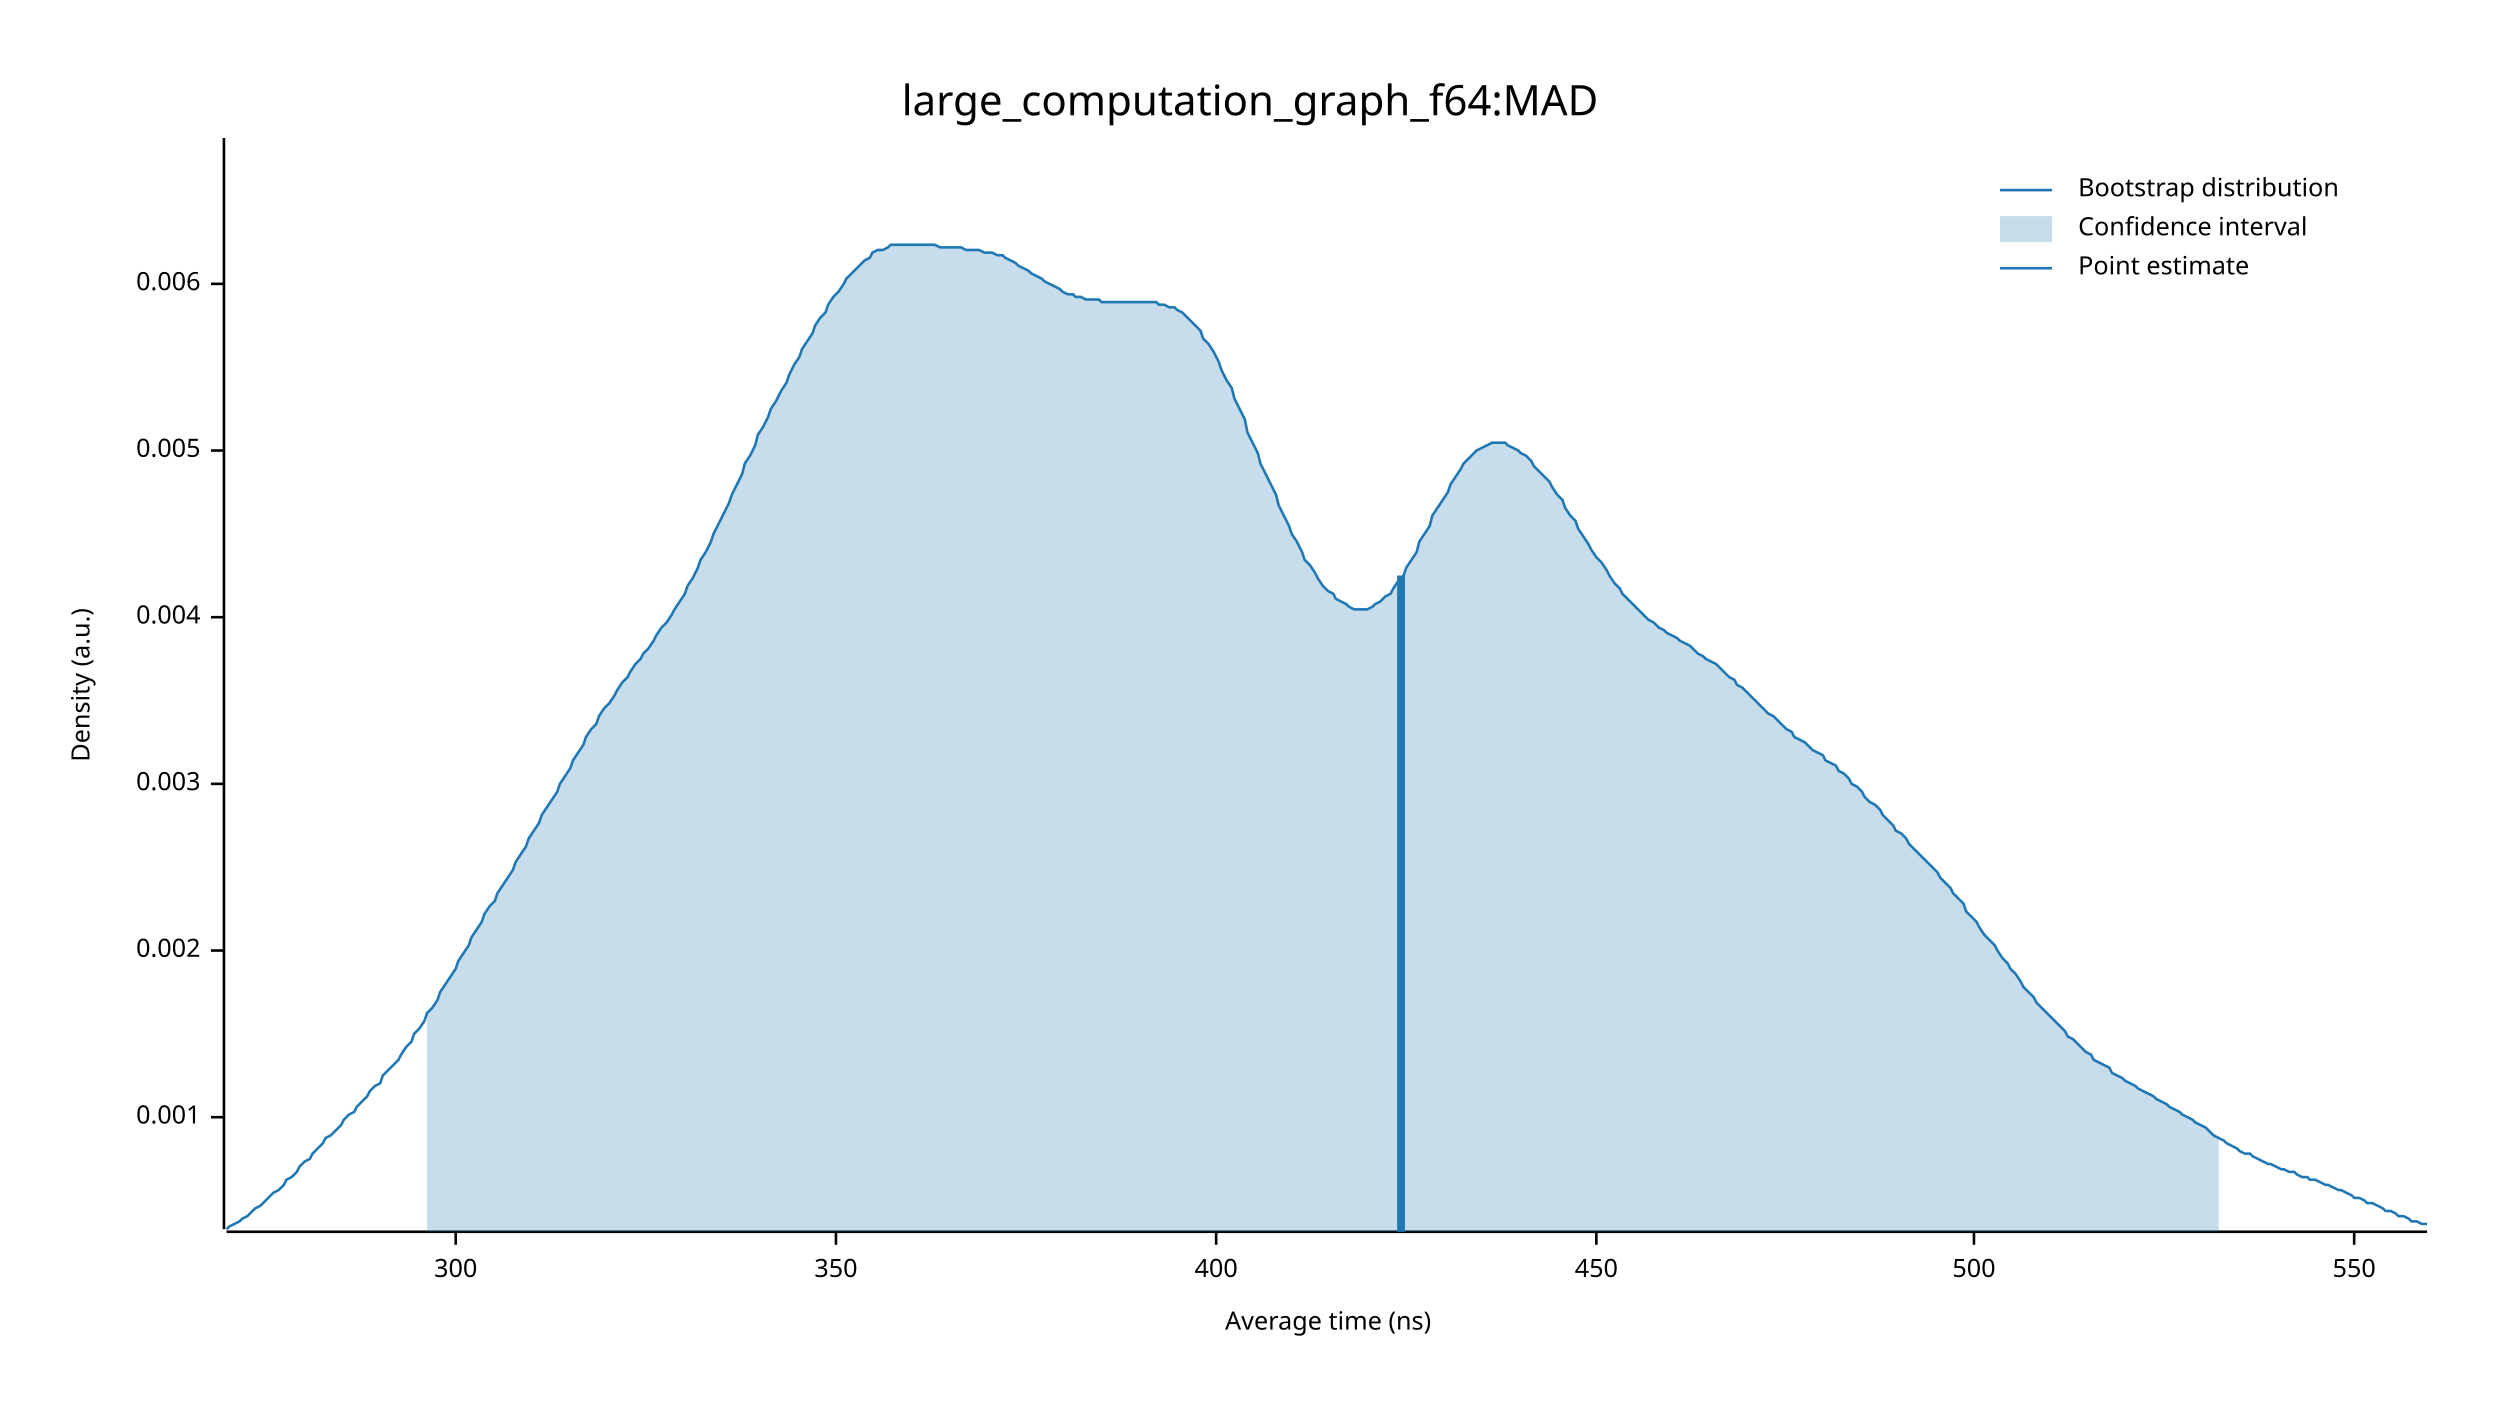
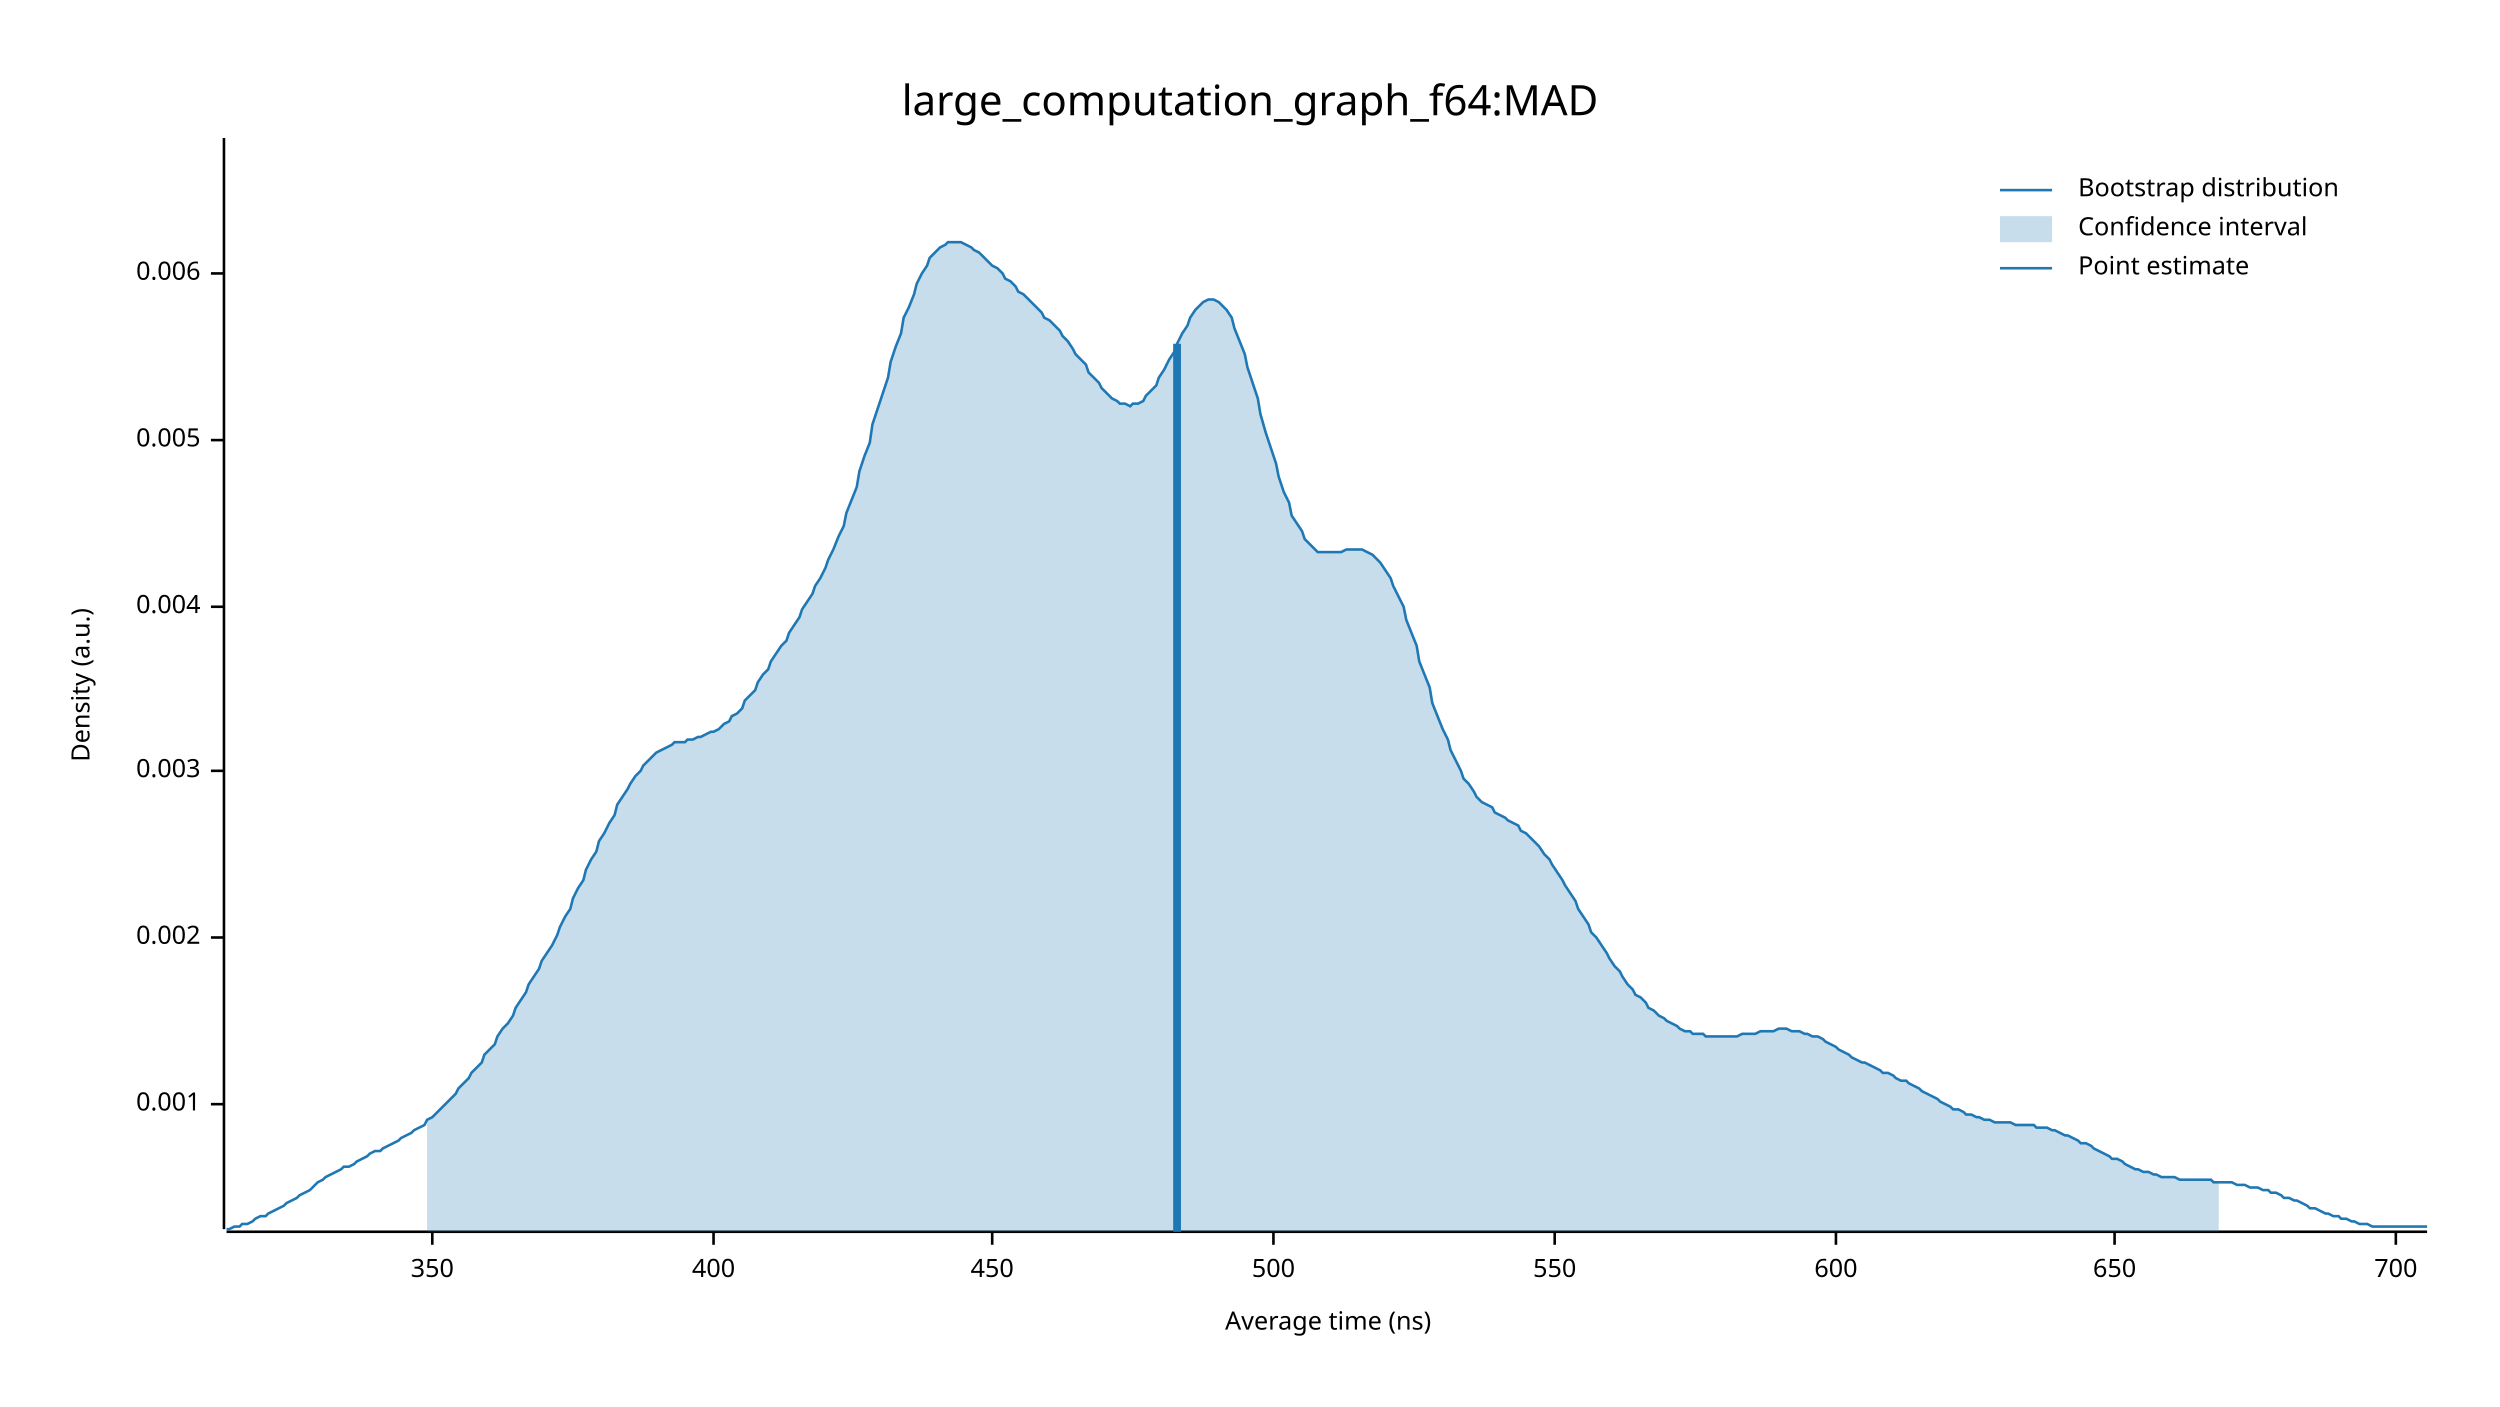
<svg xmlns="http://www.w3.org/2000/svg" width="960" height="540" viewBox="0 0 960 540">
  <text x="480" y="32" dy="0.76em" text-anchor="middle" font-family="sans-serif" font-size="16.129" opacity="1" fill="#000000">
large_computation_graph_f64:MAD
</text>
  <text x="27" y="263" dy="0.76em" text-anchor="middle" font-family="sans-serif" font-size="9.677" opacity="1" fill="#000000" transform="rotate(270, 27, 263)">
Density (a.u.)
</text>
  <text x="510" y="513" dy="-0.5ex" text-anchor="middle" font-family="sans-serif" font-size="9.677" opacity="1" fill="#000000">
Average time (ns)
</text>
  <polyline fill="none" opacity="1" stroke="#000000" stroke-width="1" points="86,53 86,472 " />
-   <text x="77" y="429" dy="0.5ex" text-anchor="end" font-family="sans-serif" font-size="9.677" opacity="1" fill="#000000">
+   <text x="77" y="424" dy="0.5ex" text-anchor="end" font-family="sans-serif" font-size="9.677" opacity="1" fill="#000000">
0.001
</text>
-   <polyline fill="none" opacity="1" stroke="#000000" stroke-width="1" points="81,429 86,429 " />
-   <text x="77" y="365" dy="0.5ex" text-anchor="end" font-family="sans-serif" font-size="9.677" opacity="1" fill="#000000">
+   <polyline fill="none" opacity="1" stroke="#000000" stroke-width="1" points="81,424 86,424 " />
+   <text x="77" y="360" dy="0.5ex" text-anchor="end" font-family="sans-serif" font-size="9.677" opacity="1" fill="#000000">
0.002
</text>
-   <polyline fill="none" opacity="1" stroke="#000000" stroke-width="1" points="81,365 86,365 " />
-   <text x="77" y="301" dy="0.5ex" text-anchor="end" font-family="sans-serif" font-size="9.677" opacity="1" fill="#000000">
+   <polyline fill="none" opacity="1" stroke="#000000" stroke-width="1" points="81,360 86,360 " />
+   <text x="77" y="296" dy="0.5ex" text-anchor="end" font-family="sans-serif" font-size="9.677" opacity="1" fill="#000000">
0.003
</text>
-   <polyline fill="none" opacity="1" stroke="#000000" stroke-width="1" points="81,301 86,301 " />
-   <text x="77" y="237" dy="0.5ex" text-anchor="end" font-family="sans-serif" font-size="9.677" opacity="1" fill="#000000">
+   <polyline fill="none" opacity="1" stroke="#000000" stroke-width="1" points="81,296 86,296 " />
+   <text x="77" y="233" dy="0.5ex" text-anchor="end" font-family="sans-serif" font-size="9.677" opacity="1" fill="#000000">
0.004
</text>
-   <polyline fill="none" opacity="1" stroke="#000000" stroke-width="1" points="81,237 86,237 " />
-   <text x="77" y="173" dy="0.5ex" text-anchor="end" font-family="sans-serif" font-size="9.677" opacity="1" fill="#000000">
+   <polyline fill="none" opacity="1" stroke="#000000" stroke-width="1" points="81,233 86,233 " />
+   <text x="77" y="169" dy="0.5ex" text-anchor="end" font-family="sans-serif" font-size="9.677" opacity="1" fill="#000000">
0.005
</text>
-   <polyline fill="none" opacity="1" stroke="#000000" stroke-width="1" points="81,173 86,173 " />
-   <text x="77" y="109" dy="0.5ex" text-anchor="end" font-family="sans-serif" font-size="9.677" opacity="1" fill="#000000">
+   <polyline fill="none" opacity="1" stroke="#000000" stroke-width="1" points="81,169 86,169 " />
+   <text x="77" y="105" dy="0.5ex" text-anchor="end" font-family="sans-serif" font-size="9.677" opacity="1" fill="#000000">
0.006
</text>
-   <polyline fill="none" opacity="1" stroke="#000000" stroke-width="1" points="81,109 86,109 " />
+   <polyline fill="none" opacity="1" stroke="#000000" stroke-width="1" points="81,105 86,105 " />
  <polyline fill="none" opacity="1" stroke="#000000" stroke-width="1" points="87,473 932,473 " />
-   <text x="175" y="483" dy="0.76em" text-anchor="middle" font-family="sans-serif" font-size="9.677" opacity="1" fill="#000000">
- 300
- </text>
-   <polyline fill="none" opacity="1" stroke="#000000" stroke-width="1" points="175,473 175,478 " />
-   <text x="321" y="483" dy="0.76em" text-anchor="middle" font-family="sans-serif" font-size="9.677" opacity="1" fill="#000000">
+   <text x="166" y="483" dy="0.76em" text-anchor="middle" font-family="sans-serif" font-size="9.677" opacity="1" fill="#000000">
350
</text>
-   <polyline fill="none" opacity="1" stroke="#000000" stroke-width="1" points="321,473 321,478 " />
-   <text x="467" y="483" dy="0.76em" text-anchor="middle" font-family="sans-serif" font-size="9.677" opacity="1" fill="#000000">
+   <polyline fill="none" opacity="1" stroke="#000000" stroke-width="1" points="166,473 166,478 " />
+   <text x="274" y="483" dy="0.76em" text-anchor="middle" font-family="sans-serif" font-size="9.677" opacity="1" fill="#000000">
400
</text>
-   <polyline fill="none" opacity="1" stroke="#000000" stroke-width="1" points="467,473 467,478 " />
-   <text x="613" y="483" dy="0.76em" text-anchor="middle" font-family="sans-serif" font-size="9.677" opacity="1" fill="#000000">
+   <polyline fill="none" opacity="1" stroke="#000000" stroke-width="1" points="274,473 274,478 " />
+   <text x="381" y="483" dy="0.76em" text-anchor="middle" font-family="sans-serif" font-size="9.677" opacity="1" fill="#000000">
450
</text>
-   <polyline fill="none" opacity="1" stroke="#000000" stroke-width="1" points="613,473 613,478 " />
-   <text x="758" y="483" dy="0.76em" text-anchor="middle" font-family="sans-serif" font-size="9.677" opacity="1" fill="#000000">
+   <polyline fill="none" opacity="1" stroke="#000000" stroke-width="1" points="381,473 381,478 " />
+   <text x="489" y="483" dy="0.76em" text-anchor="middle" font-family="sans-serif" font-size="9.677" opacity="1" fill="#000000">
500
</text>
-   <polyline fill="none" opacity="1" stroke="#000000" stroke-width="1" points="758,473 758,478 " />
-   <text x="904" y="483" dy="0.76em" text-anchor="middle" font-family="sans-serif" font-size="9.677" opacity="1" fill="#000000">
+   <polyline fill="none" opacity="1" stroke="#000000" stroke-width="1" points="489,473 489,478 " />
+   <text x="597" y="483" dy="0.76em" text-anchor="middle" font-family="sans-serif" font-size="9.677" opacity="1" fill="#000000">
550
</text>
-   <polyline fill="none" opacity="1" stroke="#000000" stroke-width="1" points="904,473 904,478 " />
-   <polyline fill="none" opacity="1" stroke="#1F78B4" stroke-width="1" points="87,472 88,471 90,470 92,469 93,468 95,467 97,465 98,464 100,463 102,461 103,460 105,458 107,457 109,455 110,453 112,452 114,450 115,448 117,446 119,445 120,443 122,441 124,439 125,437 127,436 129,434 131,432 132,430 134,428 136,427 137,425 139,423 141,421 142,419 144,417 146,416 147,413 149,411 151,409 153,407 154,405 156,402 158,400 159,397 161,395 163,392 164,389 166,387 168,384 169,381 171,378 173,375 175,372 176,369 178,366 180,363 181,360 183,357 185,354 186,351 188,348 190,346 191,343 193,340 195,337 197,334 198,331 200,328 202,325 203,322 205,319 207,316 208,313 210,310 212,307 214,304 215,301 217,298 219,295 220,292 222,289 224,286 225,283 227,280 229,278 230,275 232,272 234,270 236,267 237,265 239,262 241,260 242,258 244,255 246,253 247,251 249,249 251,246 252,244 254,241 256,239 258,236 259,234 261,231 263,228 264,225 266,222 268,218 269,215 271,212 273,208 274,205 276,201 278,197 280,193 281,190 283,186 285,182 286,178 288,175 290,171 291,167 293,164 295,160 296,157 298,154 300,150 302,147 303,144 305,140 307,137 308,134 310,131 312,128 313,125 315,122 317,120 318,117 320,114 322,112 324,109 325,107 327,105 329,103 330,102 332,100 334,99 335,97 337,96 339,96 341,95 342,94 344,94 346,94 347,94 349,94 351,94 352,94 354,94 356,94 357,94 359,94 361,95 363,95 364,95 366,95 368,95 369,95 371,96 373,96 374,96 376,96 378,97 379,97 381,97 383,98 385,98 386,99 388,100 390,101 391,102 393,103 395,104 396,105 398,106 400,107 401,108 403,109 405,110 407,111 408,112 410,113 412,113 413,114 415,114 417,115 418,115 420,115 422,115 423,116 425,116 427,116 429,116 430,116 432,116 434,116 435,116 437,116 439,116 440,116 442,116 444,116 445,117 447,117 449,118 451,118 452,119 454,120 456,122 457,123 459,125 461,127 462,130 464,132 466,135 468,139 469,142 471,146 473,149 474,153 476,157 478,161 479,166 481,170 483,174 484,178 486,182 488,186 490,190 491,194 493,198 495,202 496,205 498,208 500,212 501,215 503,217 505,220 506,222 508,225 510,227 512,228 513,230 515,231 517,232 518,233 520,234 522,234 523,234 525,234 527,233 528,232 530,231 532,229 534,228 535,226 537,223 539,221 540,218 542,215 544,212 545,208 547,205 549,202 550,198 552,195 554,192 556,189 557,186 559,183 561,180 562,178 564,176 566,174 567,173 569,172 571,171 573,170 574,170 576,170 578,170 579,171 581,172 583,173 584,174 586,175 588,177 589,179 591,181 593,183 595,185 596,187 598,190 600,192 601,195 603,198 605,200 606,203 608,206 610,209 611,211 613,214 615,216 617,219 618,221 620,224 622,226 623,228 625,230 627,232 628,233 630,235 632,237 633,238 635,239 637,241 639,242 640,243 642,244 644,245 645,246 647,247 649,248 650,249 652,251 654,252 655,253 657,254 659,255 661,257 662,258 664,260 666,261 667,263 669,264 671,266 672,267 674,269 676,271 677,272 679,274 681,275 683,277 684,278 686,280 688,281 689,283 691,284 693,285 694,286 696,288 698,289 700,290 701,292 703,293 705,294 706,296 708,297 710,299 711,301 713,302 715,304 716,306 718,308 720,309 722,311 723,313 725,315 727,317 728,319 730,320 732,322 733,324 735,326 737,328 738,329 740,331 742,333 744,335 745,337 747,339 749,341 750,343 752,345 754,347 755,350 757,352 759,354 760,356 762,359 764,361 766,363 767,365 769,368 771,370 772,372 774,374 776,377 777,379 779,381 781,383 782,385 784,387 786,389 788,391 789,392 791,394 793,396 794,398 796,399 798,401 799,402 801,404 803,405 804,407 806,408 808,409 810,410 811,412 813,413 815,414 816,415 818,416 820,417 821,418 823,419 825,420 827,421 828,422 830,423 832,424 833,425 835,426 837,427 838,428 840,429 842,430 843,431 845,432 847,433 849,435 850,436 852,437 854,438 855,439 857,440 859,441 860,442 862,443 864,443 865,444 867,445 869,446 871,447 872,447 874,448 876,449 877,449 879,450 881,450 882,451 884,452 886,452 887,453 889,453 891,454 893,455 894,455 896,456 898,457 899,457 901,458 903,459 904,460 906,460 908,461 909,462 911,462 913,463 915,464 916,465 918,465 920,466 921,467 923,467 925,468 926,469 928,469 930,470 932,470 " />
-   <polygon opacity="0.25" fill="#1F78B4" points="164,389 166,387 168,384 169,381 171,378 173,375 175,372 176,369 178,366 180,363 181,360 183,357 185,354 186,351 188,348 190,346 191,343 193,340 195,337 197,334 198,331 200,328 202,325 203,322 205,319 207,316 208,313 210,310 212,307 214,304 215,301 217,298 219,295 220,292 222,289 224,286 225,283 227,280 229,278 230,275 232,272 234,270 236,267 237,265 239,262 241,260 242,258 244,255 246,253 247,251 249,249 251,246 252,244 254,241 256,239 258,236 259,234 261,231 263,228 264,225 266,222 268,218 269,215 271,212 273,208 274,205 276,201 278,197 280,193 281,190 283,186 285,182 286,178 288,175 290,171 291,167 293,164 295,160 296,157 298,154 300,150 302,147 303,144 305,140 307,137 308,134 310,131 312,128 313,125 315,122 317,120 318,117 320,114 322,112 324,109 325,107 327,105 329,103 330,102 332,100 334,99 335,97 337,96 339,96 341,95 342,94 344,94 346,94 347,94 349,94 351,94 352,94 354,94 356,94 357,94 359,94 361,95 363,95 364,95 366,95 368,95 369,95 371,96 373,96 374,96 376,96 378,97 379,97 381,97 383,98 385,98 386,99 388,100 390,101 391,102 393,103 395,104 396,105 398,106 400,107 401,108 403,109 405,110 407,111 408,112 410,113 412,113 413,114 415,114 417,115 418,115 420,115 422,115 423,116 425,116 427,116 429,116 430,116 432,116 434,116 435,116 437,116 439,116 440,116 442,116 444,116 445,117 447,117 449,118 451,118 452,119 454,120 456,122 457,123 459,125 461,127 462,130 464,132 466,135 468,139 469,142 471,146 473,149 474,153 476,157 478,161 479,166 481,170 483,174 484,178 486,182 488,186 490,190 491,194 493,198 495,202 496,205 498,208 500,212 501,215 503,217 505,220 506,222 508,225 510,227 512,228 513,230 515,231 517,232 518,233 520,234 522,234 523,234 525,234 527,233 528,232 530,231 532,229 534,228 535,226 537,223 539,221 540,218 542,215 544,212 545,208 547,205 549,202 550,198 552,195 554,192 556,189 557,186 559,183 561,180 562,178 564,176 566,174 567,173 569,172 571,171 573,170 574,170 576,170 578,170 579,171 581,172 583,173 584,174 586,175 588,177 589,179 591,181 593,183 595,185 596,187 598,190 600,192 601,195 603,198 605,200 606,203 608,206 610,209 611,211 613,214 615,216 617,219 618,221 620,224 622,226 623,228 625,230 627,232 628,233 630,235 632,237 633,238 635,239 637,241 639,242 640,243 642,244 644,245 645,246 647,247 649,248 650,249 652,251 654,252 655,253 657,254 659,255 661,257 662,258 664,260 666,261 667,263 669,264 671,266 672,267 674,269 676,271 677,272 679,274 681,275 683,277 684,278 686,280 688,281 689,283 691,284 693,285 694,286 696,288 698,289 700,290 701,292 703,293 705,294 706,296 708,297 710,299 711,301 713,302 715,304 716,306 718,308 720,309 722,311 723,313 725,315 727,317 728,319 730,320 732,322 733,324 735,326 737,328 738,329 740,331 742,333 744,335 745,337 747,339 749,341 750,343 752,345 754,347 755,350 757,352 759,354 760,356 762,359 764,361 766,363 767,365 769,368 771,370 772,372 774,374 776,377 777,379 779,381 781,383 782,385 784,387 786,389 788,391 789,392 791,394 793,396 794,398 796,399 798,401 799,402 801,404 803,405 804,407 806,408 808,409 810,410 811,412 813,413 815,414 816,415 818,416 820,417 821,418 823,419 825,420 827,421 828,422 830,423 832,424 833,425 835,426 837,427 838,428 840,429 842,430 843,431 845,432 847,433 849,435 850,436 852,437 852,473 164,473 " />
-   <polyline fill="none" opacity="1" stroke="#1F78B4" stroke-width="3" points="538,473 538,221 " />
+   <polyline fill="none" opacity="1" stroke="#000000" stroke-width="1" points="597,473 597,478 " />
+   <text x="705" y="483" dy="0.76em" text-anchor="middle" font-family="sans-serif" font-size="9.677" opacity="1" fill="#000000">
+ 600
+ </text>
+   <polyline fill="none" opacity="1" stroke="#000000" stroke-width="1" points="705,473 705,478 " />
+   <text x="812" y="483" dy="0.76em" text-anchor="middle" font-family="sans-serif" font-size="9.677" opacity="1" fill="#000000">
+ 650
+ </text>
+   <polyline fill="none" opacity="1" stroke="#000000" stroke-width="1" points="812,473 812,478 " />
+   <text x="920" y="483" dy="0.76em" text-anchor="middle" font-family="sans-serif" font-size="9.677" opacity="1" fill="#000000">
+ 700
+ </text>
+   <polyline fill="none" opacity="1" stroke="#000000" stroke-width="1" points="920,473 920,478 " />
+   <polyline fill="none" opacity="1" stroke="#1F78B4" stroke-width="1" points="87,472 88,472 90,471 92,471 93,470 95,470 97,469 98,468 100,467 102,467 103,466 105,465 107,464 109,463 110,462 112,461 114,460 115,459 117,458 119,457 120,456 122,454 124,453 125,452 127,451 129,450 131,449 132,448 134,448 136,447 137,446 139,445 141,444 142,443 144,442 146,442 147,441 149,440 151,439 153,438 154,437 156,436 158,435 159,434 161,433 163,432 164,430 166,429 168,427 169,426 171,424 173,422 175,420 176,418 178,416 180,414 181,412 183,410 185,408 186,405 188,403 190,401 191,398 193,395 195,393 197,390 198,387 200,384 202,381 203,378 205,375 207,372 208,369 210,366 212,363 214,359 215,356 217,352 219,349 220,345 222,341 224,338 225,334 227,330 229,327 230,323 232,320 234,316 236,313 237,309 239,306 241,303 242,301 244,298 246,296 247,294 249,292 251,290 252,289 254,288 256,287 258,286 259,285 261,285 263,285 264,284 266,284 268,283 269,283 271,282 273,281 274,281 276,280 278,278 280,277 281,275 283,274 285,272 286,269 288,267 290,265 291,262 293,259 295,257 296,254 298,251 300,248 302,246 303,243 305,240 307,237 308,234 310,231 312,228 313,225 315,222 317,218 318,215 320,211 322,206 324,202 325,197 327,192 329,187 330,181 332,175 334,170 335,163 337,157 339,151 341,145 342,139 344,133 346,128 347,122 349,118 351,113 352,109 354,105 356,102 357,99 359,97 361,95 363,94 364,93 366,93 368,93 369,93 371,94 373,95 374,96 376,97 378,99 379,100 381,102 383,103 385,105 386,107 388,108 390,110 391,112 393,113 395,115 396,116 398,118 400,120 401,122 403,123 405,125 407,127 408,129 410,131 412,134 413,136 415,138 417,140 418,143 420,145 422,147 423,149 425,151 427,153 429,154 430,155 432,155 434,156 435,155 437,155 439,154 440,152 442,150 444,148 445,145 447,142 449,138 451,135 452,132 454,128 456,125 457,122 459,119 461,117 462,116 464,115 466,115 468,116 469,117 471,119 473,122 474,126 476,131 478,136 479,141 481,147 483,153 484,159 486,166 488,172 490,178 491,183 493,189 495,193 496,198 498,201 500,204 501,207 503,209 505,211 506,212 508,212 510,212 512,212 513,212 515,212 517,211 518,211 520,211 522,211 523,211 525,212 527,213 528,214 530,216 532,219 534,222 535,225 537,229 539,233 540,238 542,243 544,248 545,254 547,259 549,264 550,270 552,275 554,280 556,284 557,288 559,292 561,296 562,299 564,301 566,304 567,306 569,308 571,309 573,310 574,312 576,313 578,314 579,315 581,316 583,317 584,319 586,320 588,322 589,323 591,325 593,328 595,330 596,332 598,335 600,338 601,340 603,343 605,346 606,349 608,352 610,355 611,358 613,360 615,363 617,366 618,368 620,371 622,373 623,375 625,378 627,380 628,382 630,383 632,385 633,387 635,388 637,390 639,391 640,392 642,393 644,394 645,395 647,396 649,396 650,397 652,397 654,397 655,398 657,398 659,398 661,398 662,398 664,398 666,398 667,398 669,397 671,397 672,397 674,397 676,396 677,396 679,396 681,396 683,395 684,395 686,395 688,396 689,396 691,396 693,397 694,397 696,398 698,398 700,399 701,400 703,401 705,402 706,403 708,404 710,405 711,406 713,407 715,408 716,408 718,409 720,410 722,411 723,412 725,412 727,413 728,414 730,415 732,415 733,416 735,417 737,418 738,419 740,420 742,421 744,422 745,423 747,424 749,425 750,426 752,426 754,427 755,428 757,428 759,429 760,429 762,430 764,430 766,431 767,431 769,431 771,431 772,431 774,432 776,432 777,432 779,432 781,432 782,433 784,433 786,433 788,434 789,434 791,435 793,436 794,436 796,437 798,438 799,439 801,439 803,440 804,441 806,442 808,443 810,444 811,445 813,445 815,446 816,447 818,448 820,449 821,449 823,450 825,450 827,451 828,451 830,452 832,452 833,452 835,452 837,453 838,453 840,453 842,453 843,453 845,453 847,453 849,453 850,454 852,454 854,454 855,454 857,454 859,455 860,455 862,455 864,456 865,456 867,456 869,457 871,457 872,458 874,458 876,459 877,460 879,460 881,461 882,461 884,462 886,463 887,464 889,464 891,465 893,466 894,466 896,467 898,467 899,468 901,468 903,469 904,469 906,470 908,470 909,470 911,471 913,471 915,471 916,471 918,471 920,471 921,471 923,471 925,471 926,471 928,471 930,471 932,471 " />
+   <polygon opacity="0.25" fill="#1F78B4" points="164,430 166,429 168,427 169,426 171,424 173,422 175,420 176,418 178,416 180,414 181,412 183,410 185,408 186,405 188,403 190,401 191,398 193,395 195,393 197,390 198,387 200,384 202,381 203,378 205,375 207,372 208,369 210,366 212,363 214,359 215,356 217,352 219,349 220,345 222,341 224,338 225,334 227,330 229,327 230,323 232,320 234,316 236,313 237,309 239,306 241,303 242,301 244,298 246,296 247,294 249,292 251,290 252,289 254,288 256,287 258,286 259,285 261,285 263,285 264,284 266,284 268,283 269,283 271,282 273,281 274,281 276,280 278,278 280,277 281,275 283,274 285,272 286,269 288,267 290,265 291,262 293,259 295,257 296,254 298,251 300,248 302,246 303,243 305,240 307,237 308,234 310,231 312,228 313,225 315,222 317,218 318,215 320,211 322,206 324,202 325,197 327,192 329,187 330,181 332,175 334,170 335,163 337,157 339,151 341,145 342,139 344,133 346,128 347,122 349,118 351,113 352,109 354,105 356,102 357,99 359,97 361,95 363,94 364,93 366,93 368,93 369,93 371,94 373,95 374,96 376,97 378,99 379,100 381,102 383,103 385,105 386,107 388,108 390,110 391,112 393,113 395,115 396,116 398,118 400,120 401,122 403,123 405,125 407,127 408,129 410,131 412,134 413,136 415,138 417,140 418,143 420,145 422,147 423,149 425,151 427,153 429,154 430,155 432,155 434,156 435,155 437,155 439,154 440,152 442,150 444,148 445,145 447,142 449,138 451,135 452,132 454,128 456,125 457,122 459,119 461,117 462,116 464,115 466,115 468,116 469,117 471,119 473,122 474,126 476,131 478,136 479,141 481,147 483,153 484,159 486,166 488,172 490,178 491,183 493,189 495,193 496,198 498,201 500,204 501,207 503,209 505,211 506,212 508,212 510,212 512,212 513,212 515,212 517,211 518,211 520,211 522,211 523,211 525,212 527,213 528,214 530,216 532,219 534,222 535,225 537,229 539,233 540,238 542,243 544,248 545,254 547,259 549,264 550,270 552,275 554,280 556,284 557,288 559,292 561,296 562,299 564,301 566,304 567,306 569,308 571,309 573,310 574,312 576,313 578,314 579,315 581,316 583,317 584,319 586,320 588,322 589,323 591,325 593,328 595,330 596,332 598,335 600,338 601,340 603,343 605,346 606,349 608,352 610,355 611,358 613,360 615,363 617,366 618,368 620,371 622,373 623,375 625,378 627,380 628,382 630,383 632,385 633,387 635,388 637,390 639,391 640,392 642,393 644,394 645,395 647,396 649,396 650,397 652,397 654,397 655,398 657,398 659,398 661,398 662,398 664,398 666,398 667,398 669,397 671,397 672,397 674,397 676,396 677,396 679,396 681,396 683,395 684,395 686,395 688,396 689,396 691,396 693,397 694,397 696,398 698,398 700,399 701,400 703,401 705,402 706,403 708,404 710,405 711,406 713,407 715,408 716,408 718,409 720,410 722,411 723,412 725,412 727,413 728,414 730,415 732,415 733,416 735,417 737,418 738,419 740,420 742,421 744,422 745,423 747,424 749,425 750,426 752,426 754,427 755,428 757,428 759,429 760,429 762,430 764,430 766,431 767,431 769,431 771,431 772,431 774,432 776,432 777,432 779,432 781,432 782,433 784,433 786,433 788,434 789,434 791,435 793,436 794,436 796,437 798,438 799,439 801,439 803,440 804,441 806,442 808,443 810,444 811,445 813,445 815,446 816,447 818,448 820,449 821,449 823,450 825,450 827,451 828,451 830,452 832,452 833,452 835,452 837,453 838,453 840,453 842,453 843,453 845,453 847,453 849,453 850,454 852,454 852,473 164,473 " />
+   <polyline fill="none" opacity="1" stroke="#1F78B4" stroke-width="3" points="452,473 452,132 " />
  <text x="798" y="68" dy="0.76em" text-anchor="start" font-family="sans-serif" font-size="9.677" opacity="1" fill="#000000">
Bootstrap distribution
</text>
  <text x="798" y="83" dy="0.76em" text-anchor="start" font-family="sans-serif" font-size="9.677" opacity="1" fill="#000000">
Confidence interval
</text>
  <text x="798" y="98" dy="0.76em" text-anchor="start" font-family="sans-serif" font-size="9.677" opacity="1" fill="#000000">
Point estimate
</text>
  <polyline fill="none" opacity="1" stroke="#1F78B4" stroke-width="1" points="768,73 788,73 " />
  <rect x="768" y="83" width="20" height="10" opacity="0.25" fill="#1F78B4" stroke="none" />
  <polyline fill="none" opacity="1" stroke="#1F78B4" stroke-width="1" points="768,103 788,103 " />
</svg>
